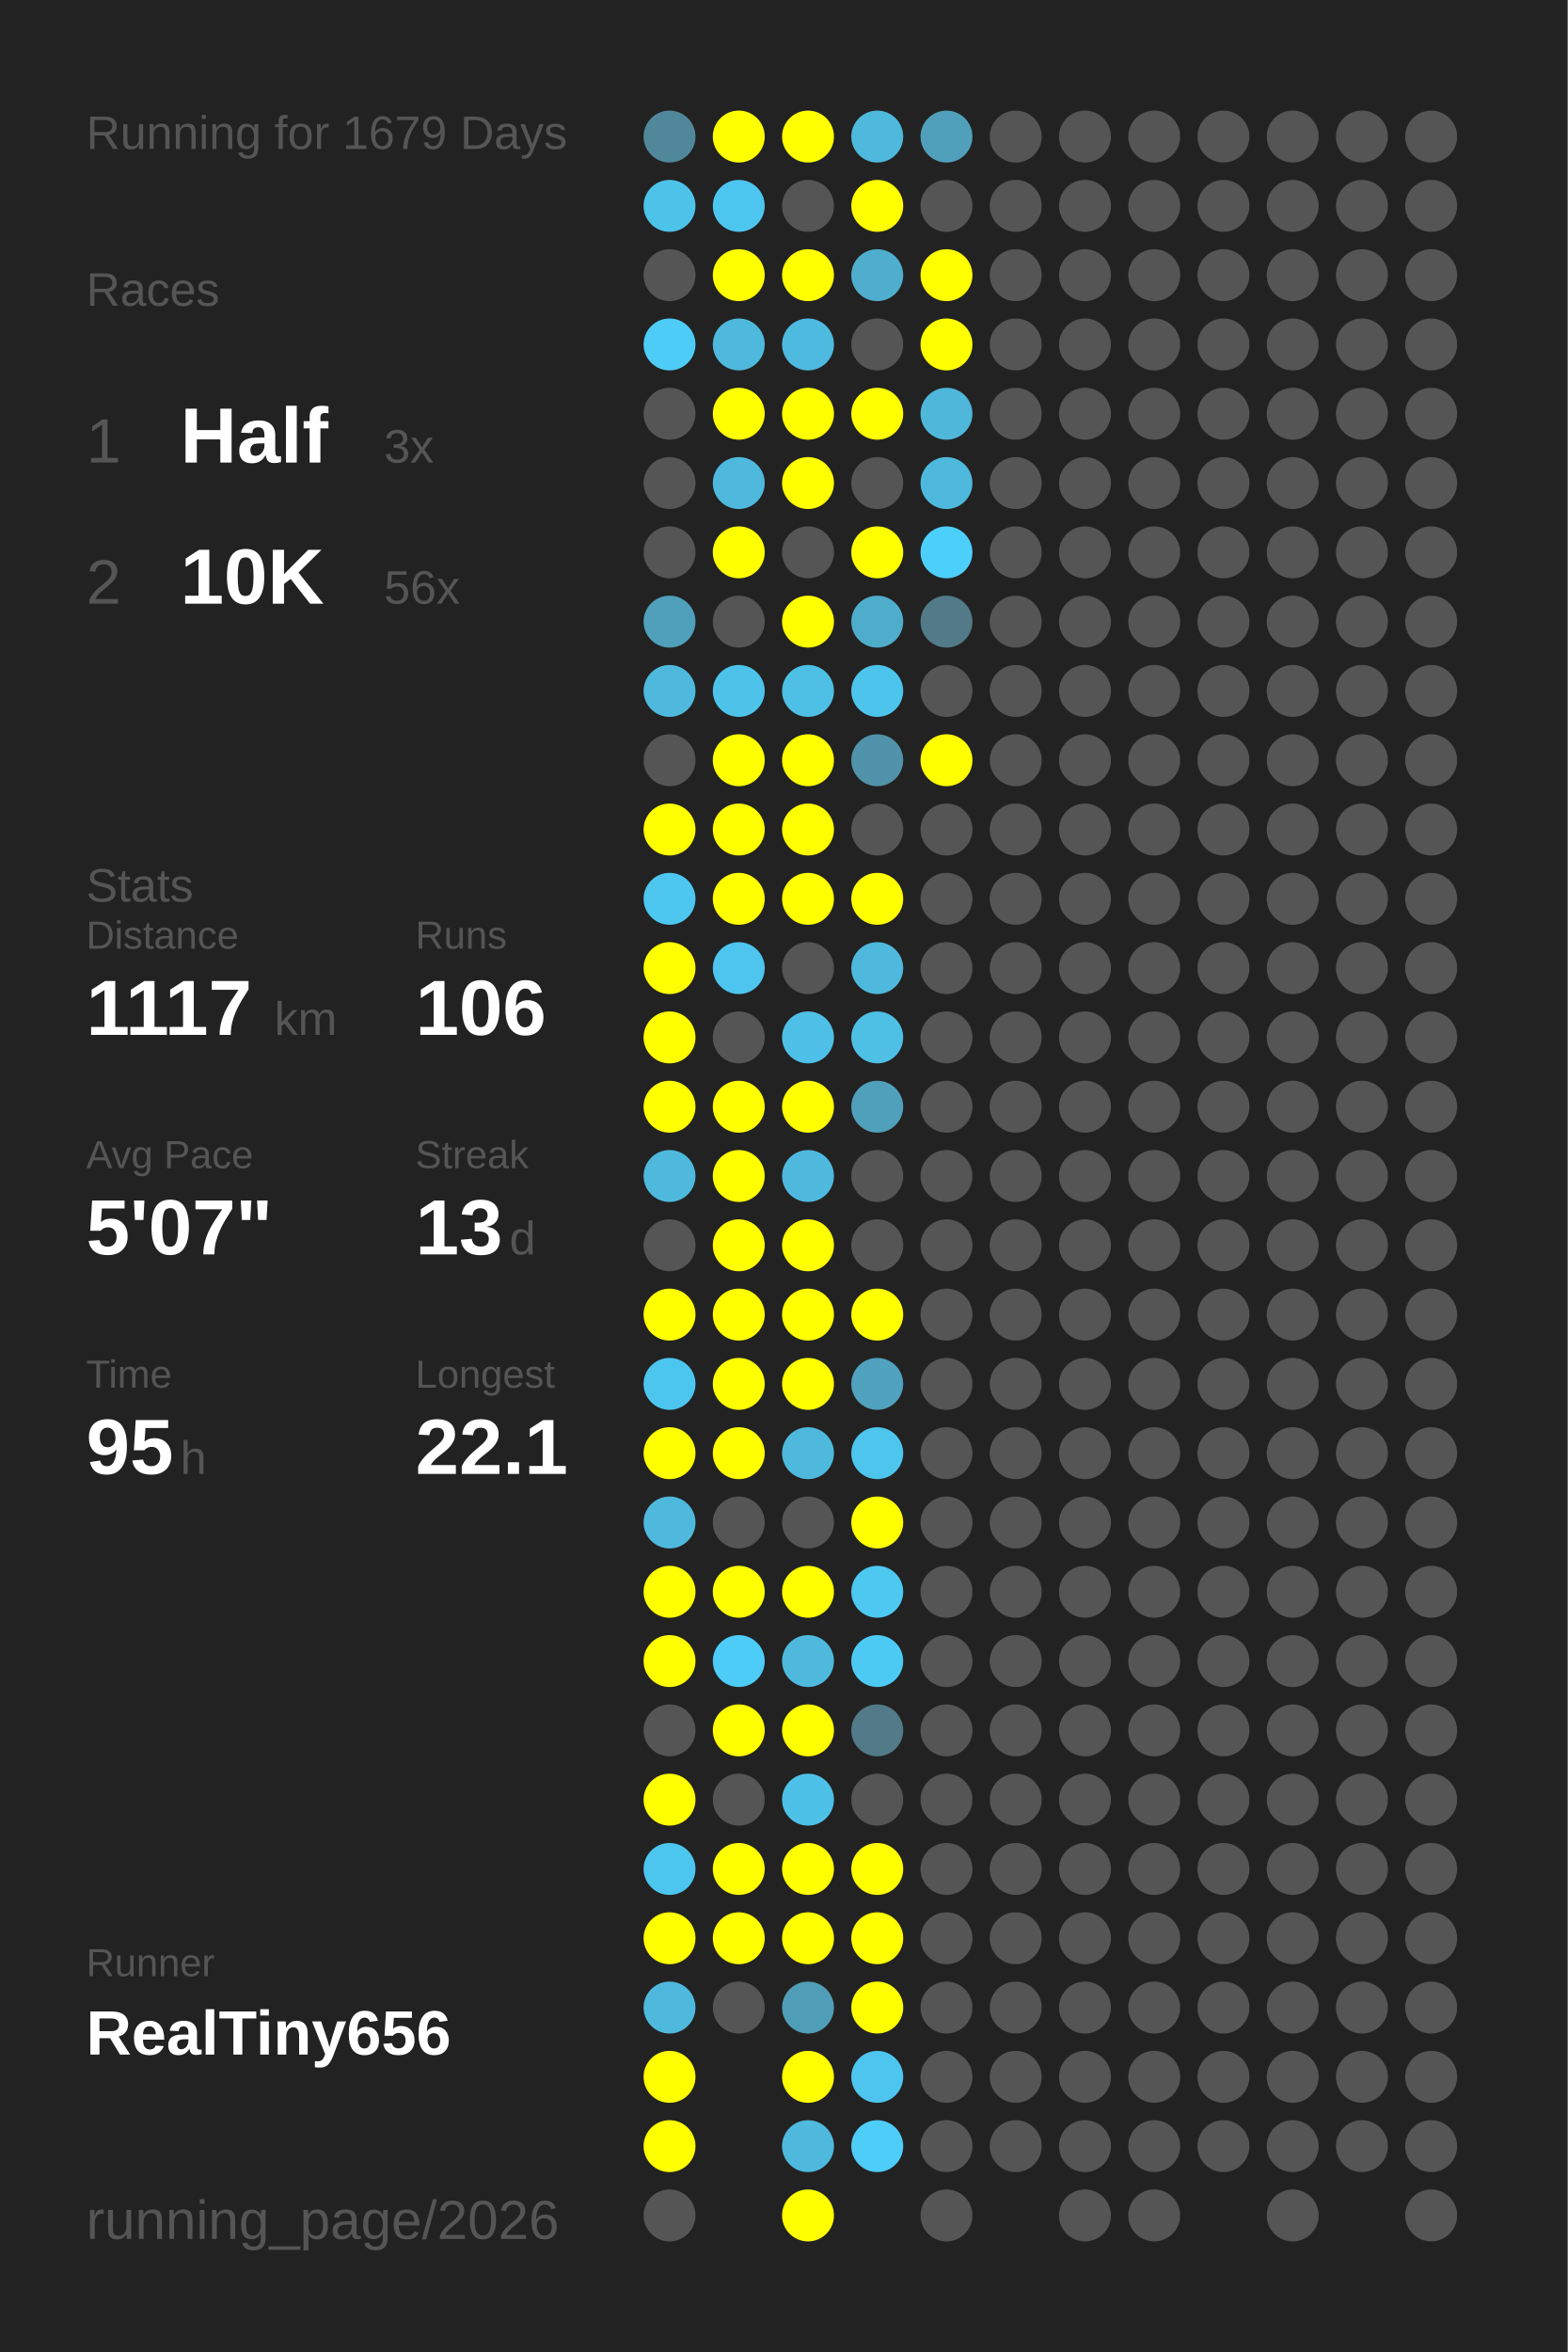
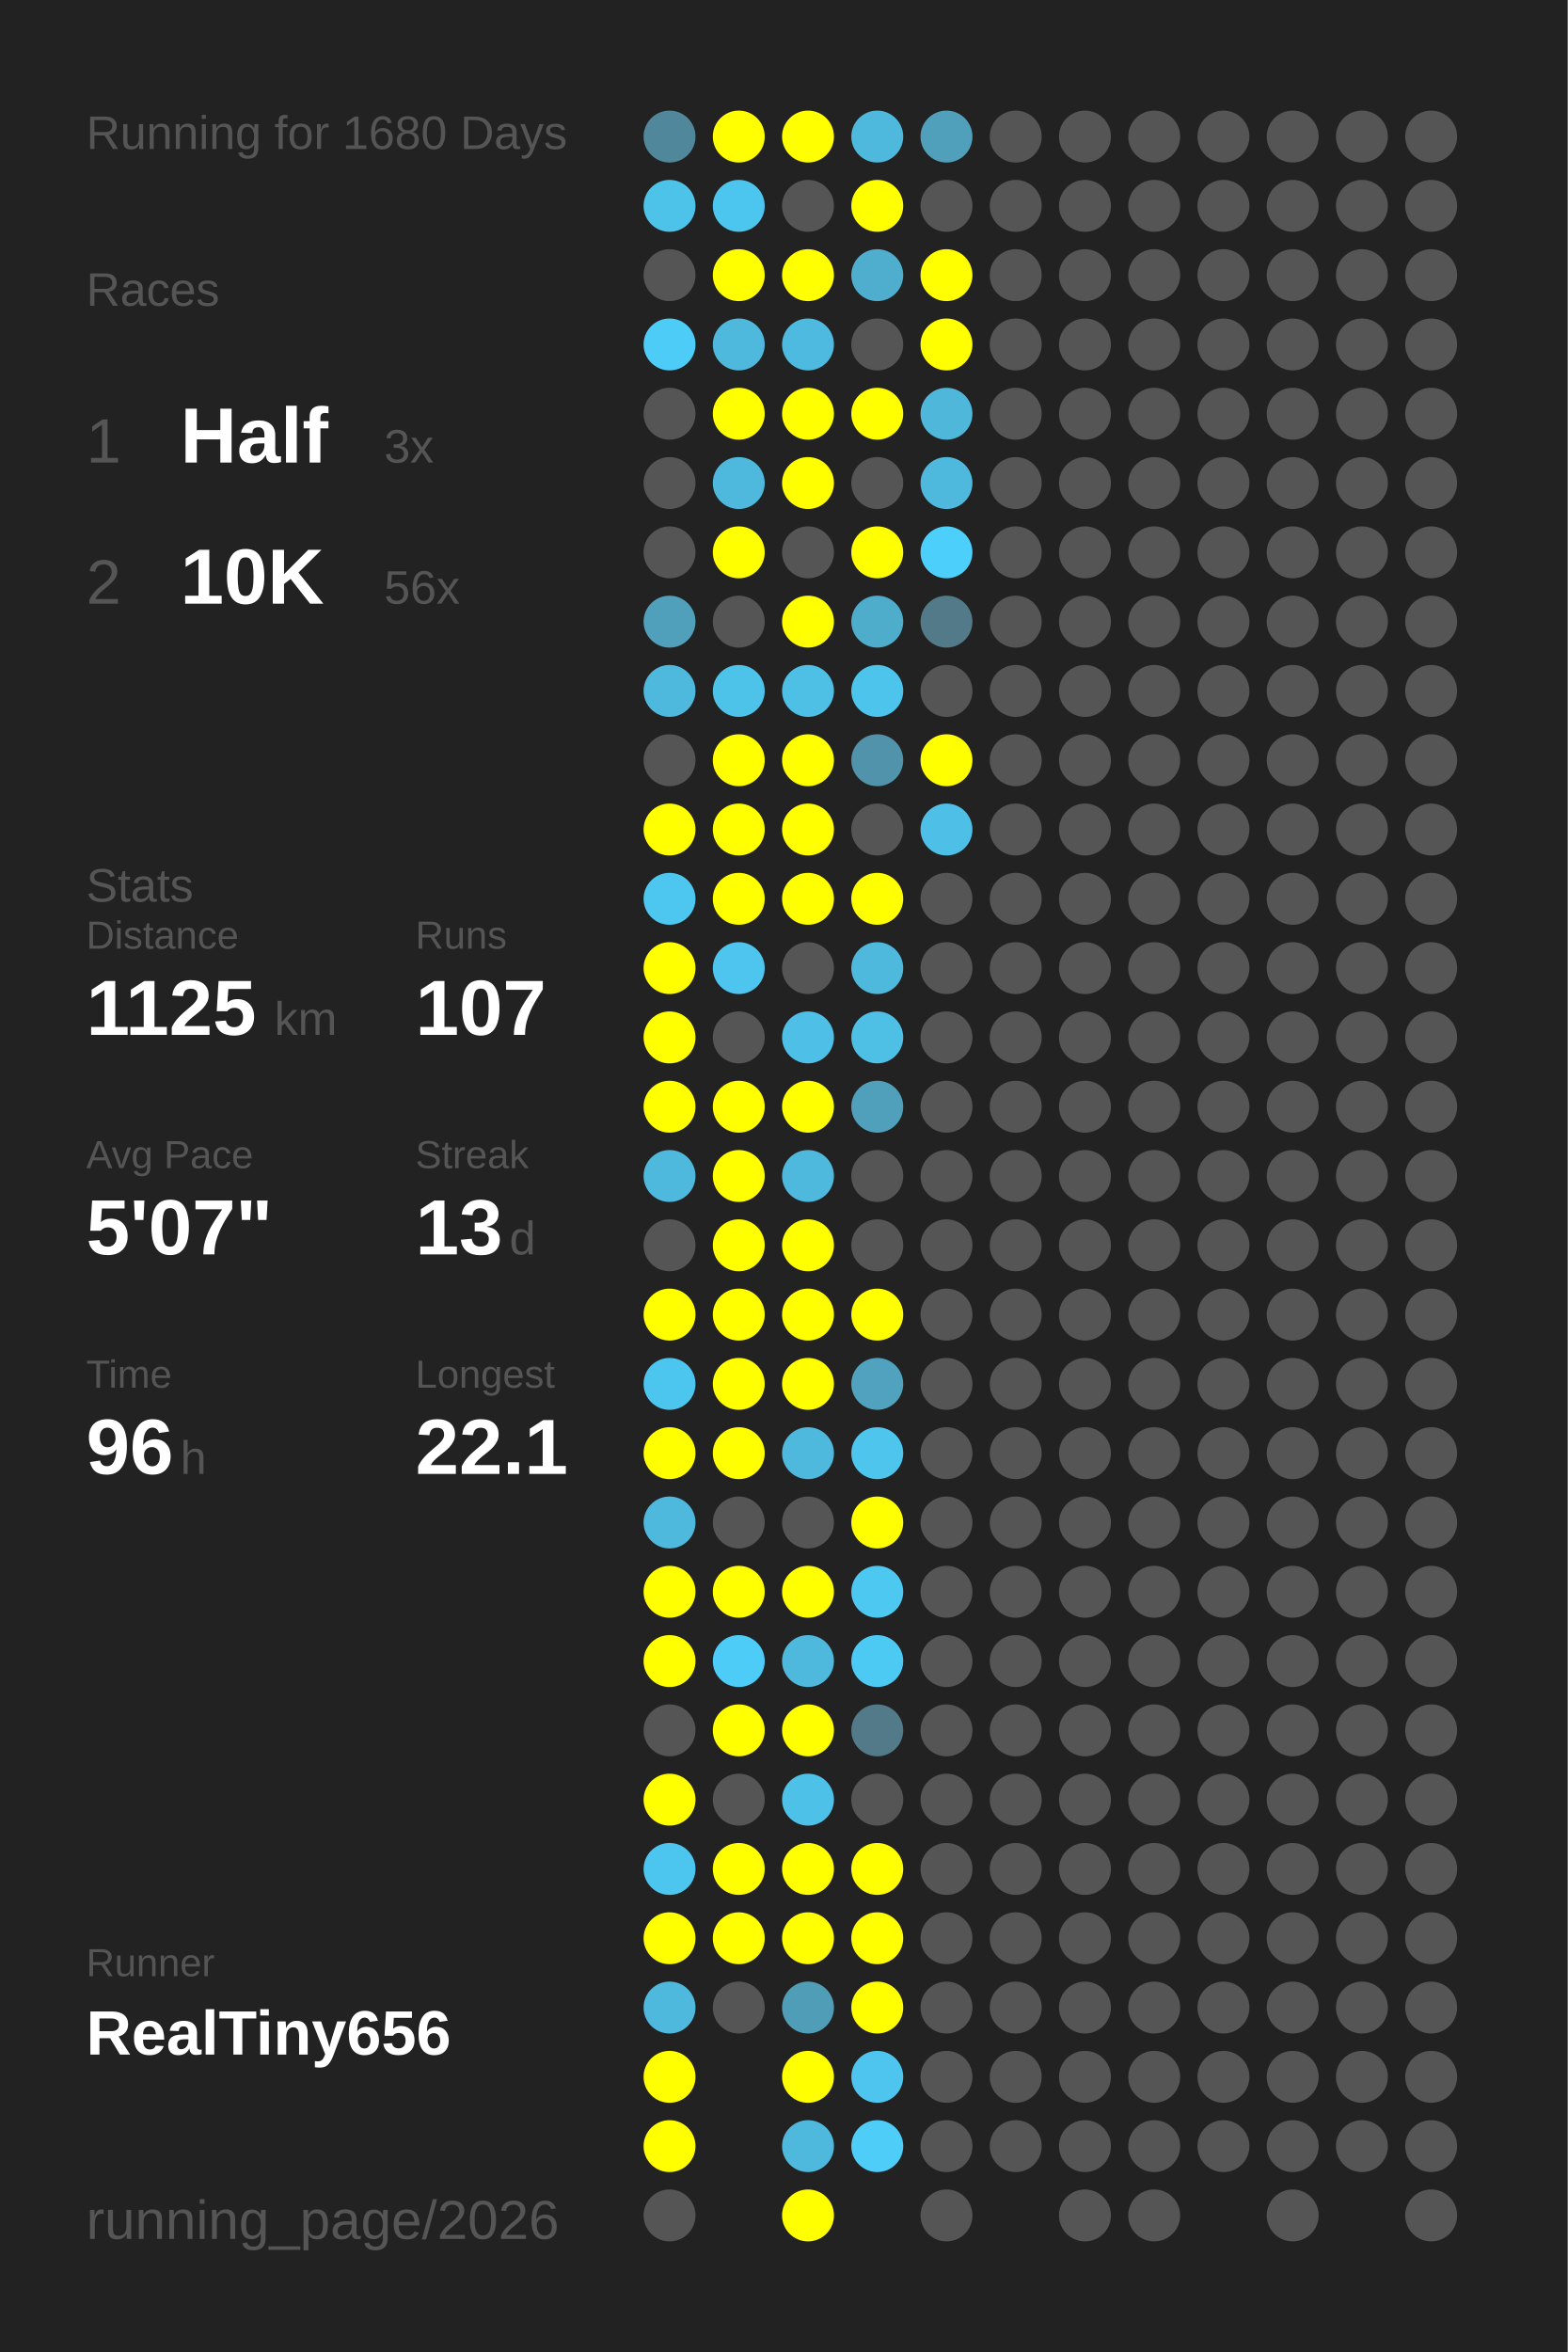
<svg xmlns="http://www.w3.org/2000/svg" baseProfile="full" height="300mm" version="1.1" viewBox="0,0,200,300" width="200mm">
  <defs />
  <rect fill="#222222" height="300" width="200" x="0" y="0" />
-   <text fill="#555555" style="font-size:6px; font-family:Arial;" x="11" y="19">Running for 1679 Days</text>
+   <text fill="#555555" style="font-size:6px; font-family:Arial;" x="11" y="19">Running for 1680 Days</text>
  <text fill="#555555" style="font-size:6px; font-family:Arial;" x="11" y="39">Races</text>
  <text fill="#555555" style="font-size:8px; font-family:Arial;" x="11" y="59">1</text>
  <text fill="#FFFFFF" style="font-size:10px; font-family:Arial; font-weight:bold;" x="23" y="59">Half</text>
  <text fill="#555555" style="font-size:6px; font-family:Arial;" x="49" y="59">3x</text>
  <text fill="#555555" style="font-size:8px; font-family:Arial;" x="11" y="77">2</text>
  <text fill="#FFFFFF" style="font-size:10px; font-family:Arial; font-weight:bold;" x="23" y="77">10K</text>
  <text fill="#555555" style="font-size:6px; font-family:Arial;" x="49" y="77">56x</text>
  <text fill="#555555" style="font-size:6px; font-family:Arial;" x="11" y="115">Stats</text>
  <text fill="#555555" style="font-size:5px; font-family:Arial;" x="11" y="121">Distance</text>
-   <text fill="#FFFFFF" style="font-size:10px; font-family:Arial; font-weight:bold;" x="11" y="132">1117</text>
+   <text fill="#FFFFFF" style="font-size:10px; font-family:Arial; font-weight:bold;" x="11" y="132">1125</text>
  <text fill="#555555" style="font-size:6px; font-family:Arial;" x="35" y="132">km</text>
  <text fill="#555555" style="font-size:5px; font-family:Arial;" x="53" y="121">Runs</text>
-   <text fill="#FFFFFF" style="font-size:10px; font-family:Arial; font-weight:bold;" x="53" y="132">106</text>
+   <text fill="#FFFFFF" style="font-size:10px; font-family:Arial; font-weight:bold;" x="53" y="132">107</text>
  <text fill="#555555" style="font-size:5px; font-family:Arial;" x="11" y="149">Avg Pace</text>
  <text fill="#FFFFFF" style="font-size:10px; font-family:Arial; font-weight:bold;" x="11" y="160">5'07"</text>
  <text fill="#555555" style="font-size:5px; font-family:Arial;" x="53" y="149">Streak</text>
  <text fill="#FFFFFF" style="font-size:10px; font-family:Arial; font-weight:bold;" x="53" y="160">13</text>
  <text fill="#555555" style="font-size:6px; font-family:Arial;" x="65" y="160">d</text>
  <text fill="#555555" style="font-size:5px; font-family:Arial;" x="11" y="177">Time</text>
-   <text fill="#FFFFFF" style="font-size:10px; font-family:Arial; font-weight:bold;" x="11" y="188">95</text>
+   <text fill="#FFFFFF" style="font-size:10px; font-family:Arial; font-weight:bold;" x="11" y="188">96</text>
  <text fill="#555555" style="font-size:6px; font-family:Arial;" x="23" y="188">h</text>
  <text fill="#555555" style="font-size:5px; font-family:Arial;" x="53" y="177">Longest</text>
  <text fill="#FFFFFF" style="font-size:10px; font-family:Arial; font-weight:bold;" x="53" y="188">22.1</text>
  <text fill="#555555" style="font-size:5px; font-family:Arial;" x="11" y="252.065">Runner</text>
  <text fill="#FFFFFF" style="font-size:8px; font-family:Arial; font-weight:bold;" x="11" y="262.065">RealTiny656</text>
  <text fill="#555555" style="font-size:7px; font-family:Arial;" x="11" y="285.581">running_page/2026</text>
  <circle cx="85.417" cy="17.419" fill="#51879a" r="3.312" />
  <circle cx="85.417" cy="26.258" fill="#4dc3ea" r="3.312" />
  <circle cx="85.417" cy="35.097" fill="#555555" r="3.312" />
  <circle cx="85.417" cy="43.935" fill="#4dccf7" r="3.312" />
  <circle cx="85.417" cy="52.774" fill="#555555" r="3.312" />
  <circle cx="85.417" cy="61.613" fill="#555555" r="3.312" />
  <circle cx="85.417" cy="70.452" fill="#555555" r="3.312" />
  <circle cx="85.417" cy="79.29" fill="#50a0bb" r="3.312" />
  <circle cx="85.417" cy="88.129" fill="#4eb9dd" r="3.312" />
  <circle cx="85.417" cy="96.968" fill="#555555" r="3.312" />
  <circle cx="85.417" cy="105.806" fill="#FFFF00" r="3.312" />
  <circle cx="85.417" cy="114.645" fill="#4dc7f0" r="3.312" />
  <circle cx="85.417" cy="123.484" fill="#FFFF00" r="3.312" />
  <circle cx="85.417" cy="132.323" fill="#FFFF00" r="3.312" />
  <circle cx="85.417" cy="141.161" fill="#FFFF00" r="3.312" />
  <circle cx="85.417" cy="150" fill="#4eb9dd" r="3.312" />
  <circle cx="85.417" cy="158.839" fill="#555555" r="3.312" />
  <circle cx="85.417" cy="167.677" fill="#FFFF00" r="3.312" />
  <circle cx="85.417" cy="176.516" fill="#4dc6ef" r="3.312" />
  <circle cx="85.417" cy="185.355" fill="#FFFF00" r="3.312" />
  <circle cx="85.417" cy="194.194" fill="#4eb9dd" r="3.312" />
  <circle cx="85.417" cy="203.032" fill="#FFFF00" r="3.312" />
  <circle cx="85.417" cy="211.871" fill="#FFFF00" r="3.312" />
  <circle cx="85.417" cy="220.71" fill="#555555" r="3.312" />
  <circle cx="85.417" cy="229.548" fill="#FFFF00" r="3.312" />
  <circle cx="85.417" cy="238.387" fill="#4dc6ef" r="3.312" />
  <circle cx="85.417" cy="247.226" fill="#FFFF00" r="3.312" />
  <circle cx="85.417" cy="256.065" fill="#4eb9dd" r="3.312" />
  <circle cx="85.417" cy="264.903" fill="#FFFF00" r="3.312" />
  <circle cx="85.417" cy="273.742" fill="#FFFF00" r="3.312" />
  <circle cx="85.417" cy="282.581" fill="#555555" r="3.312" />
  <circle cx="94.25" cy="17.419" fill="#FFFF00" r="3.312" />
  <circle cx="94.25" cy="26.258" fill="#4dc6ef" r="3.312" />
  <circle cx="94.25" cy="35.097" fill="#FFFF00" r="3.312" />
  <circle cx="94.25" cy="43.935" fill="#4eb9dd" r="3.312" />
  <circle cx="94.25" cy="52.774" fill="#FFFF00" r="3.312" />
  <circle cx="94.25" cy="61.613" fill="#4eb9dd" r="3.312" />
  <circle cx="94.25" cy="70.452" fill="#FFFF00" r="3.312" />
  <circle cx="94.25" cy="79.29" fill="#555555" r="3.312" />
  <circle cx="94.25" cy="88.129" fill="#4dc3ea" r="3.312" />
  <circle cx="94.25" cy="96.968" fill="#FFFF00" r="3.312" />
  <circle cx="94.25" cy="105.806" fill="#FFFF00" r="3.312" />
  <circle cx="94.25" cy="114.645" fill="#FFFF00" r="3.312" />
  <circle cx="94.25" cy="123.484" fill="#4dc5ee" r="3.312" />
  <circle cx="94.25" cy="132.323" fill="#555555" r="3.312" />
  <circle cx="94.25" cy="141.161" fill="#FFFF00" r="3.312" />
  <circle cx="94.25" cy="150" fill="#FFFF00" r="3.312" />
  <circle cx="94.25" cy="158.839" fill="#FFFF00" r="3.312" />
  <circle cx="94.25" cy="167.677" fill="#FFFF00" r="3.312" />
  <circle cx="94.25" cy="176.516" fill="#FFFF00" r="3.312" />
  <circle cx="94.25" cy="185.355" fill="#FFFF00" r="3.312" />
  <circle cx="94.25" cy="194.194" fill="#555555" r="3.312" />
  <circle cx="94.25" cy="203.032" fill="#FFFF00" r="3.312" />
  <circle cx="94.25" cy="211.871" fill="#4dccf7" r="3.312" />
  <circle cx="94.25" cy="220.71" fill="#FFFF00" r="3.312" />
  <circle cx="94.25" cy="229.548" fill="#555555" r="3.312" />
  <circle cx="94.25" cy="238.387" fill="#FFFF00" r="3.312" />
  <circle cx="94.25" cy="247.226" fill="#FFFF00" r="3.312" />
  <circle cx="94.25" cy="256.065" fill="#555555" r="3.312" />
  <circle cx="103.083" cy="17.419" fill="#FFFF00" r="3.312" />
  <circle cx="103.083" cy="26.258" fill="#555555" r="3.312" />
  <circle cx="103.083" cy="35.097" fill="#FFFF00" r="3.312" />
  <circle cx="103.083" cy="43.935" fill="#4ebadf" r="3.312" />
  <circle cx="103.083" cy="52.774" fill="#FFFF00" r="3.312" />
  <circle cx="103.083" cy="61.613" fill="#FFFF00" r="3.312" />
  <circle cx="103.083" cy="70.452" fill="#555555" r="3.312" />
  <circle cx="103.083" cy="79.29" fill="#FFFF00" r="3.312" />
  <circle cx="103.083" cy="88.129" fill="#4ebfe5" r="3.312" />
  <circle cx="103.083" cy="96.968" fill="#FFFF00" r="3.312" />
  <circle cx="103.083" cy="105.806" fill="#FFFF00" r="3.312" />
  <circle cx="103.083" cy="114.645" fill="#FFFF00" r="3.312" />
  <circle cx="103.083" cy="123.484" fill="#555555" r="3.312" />
  <circle cx="103.083" cy="132.323" fill="#4ec0e7" r="3.312" />
  <circle cx="103.083" cy="141.161" fill="#FFFF00" r="3.312" />
  <circle cx="103.083" cy="150" fill="#4eb9dd" r="3.312" />
  <circle cx="103.083" cy="158.839" fill="#FFFF00" r="3.312" />
  <circle cx="103.083" cy="167.677" fill="#FFFF00" r="3.312" />
  <circle cx="103.083" cy="176.516" fill="#FFFF00" r="3.312" />
  <circle cx="103.083" cy="185.355" fill="#4eb9dd" r="3.312" />
  <circle cx="103.083" cy="194.194" fill="#555555" r="3.312" />
  <circle cx="103.083" cy="203.032" fill="#FFFF00" r="3.312" />
  <circle cx="103.083" cy="211.871" fill="#4eb9dd" r="3.312" />
  <circle cx="103.083" cy="220.71" fill="#FFFF00" r="3.312" />
  <circle cx="103.083" cy="229.548" fill="#4ec1e8" r="3.312" />
  <circle cx="103.083" cy="238.387" fill="#FFFF00" r="3.312" />
  <circle cx="103.083" cy="247.226" fill="#FFFF00" r="3.312" />
  <circle cx="103.083" cy="256.065" fill="#509db7" r="3.312" />
  <circle cx="103.083" cy="264.903" fill="#FFFF00" r="3.312" />
  <circle cx="103.083" cy="273.742" fill="#4eb9dd" r="3.312" />
  <circle cx="103.083" cy="282.581" fill="#FFFF00" r="3.312" />
  <circle cx="111.917" cy="17.419" fill="#4eb9dd" r="3.312" />
  <circle cx="111.917" cy="26.258" fill="#FFFF00" r="3.312" />
  <circle cx="111.917" cy="35.097" fill="#4faece" r="3.312" />
  <circle cx="111.917" cy="43.935" fill="#555555" r="3.312" />
  <circle cx="111.917" cy="52.774" fill="#FFFF00" r="3.312" />
  <circle cx="111.917" cy="61.613" fill="#555555" r="3.312" />
  <circle cx="111.917" cy="70.452" fill="#FFFF00" r="3.312" />
  <circle cx="111.917" cy="79.29" fill="#4fadcc" r="3.312" />
  <circle cx="111.917" cy="88.129" fill="#4dc4eb" r="3.312" />
  <circle cx="111.917" cy="96.968" fill="#5093aa" r="3.312" />
  <circle cx="111.917" cy="105.806" fill="#555555" r="3.312" />
  <circle cx="111.917" cy="114.645" fill="#FFFF00" r="3.312" />
  <circle cx="111.917" cy="123.484" fill="#4eb9dd" r="3.312" />
  <circle cx="111.917" cy="132.323" fill="#4ebfe5" r="3.312" />
  <circle cx="111.917" cy="141.161" fill="#50a0bb" r="3.312" />
  <circle cx="111.917" cy="150" fill="#555555" r="3.312" />
  <circle cx="111.917" cy="158.839" fill="#555555" r="3.312" />
  <circle cx="111.917" cy="167.677" fill="#FFFF00" r="3.312" />
  <circle cx="111.917" cy="176.516" fill="#50a2be" r="3.312" />
  <circle cx="111.917" cy="185.355" fill="#4dc5ed" r="3.312" />
  <circle cx="111.917" cy="194.194" fill="#FFFF00" r="3.312" />
  <circle cx="111.917" cy="203.032" fill="#4dc8f1" r="3.312" />
  <circle cx="111.917" cy="211.871" fill="#4dcaf4" r="3.312" />
  <circle cx="111.917" cy="220.71" fill="#527a88" r="3.312" />
  <circle cx="111.917" cy="229.548" fill="#555555" r="3.312" />
  <circle cx="111.917" cy="238.387" fill="#FFFF00" r="3.312" />
  <circle cx="111.917" cy="247.226" fill="#FFFF00" r="3.312" />
  <circle cx="111.917" cy="256.065" fill="#FFFF00" r="3.312" />
  <circle cx="111.917" cy="264.903" fill="#4dc5ee" r="3.312" />
  <circle cx="111.917" cy="273.742" fill="#4dcdf8" r="3.312" />
  <circle cx="120.75" cy="17.419" fill="#50a0bb" r="3.312" />
  <circle cx="120.75" cy="26.258" fill="#555555" r="3.312" />
  <circle cx="120.75" cy="35.097" fill="#FFFF00" r="3.312" />
  <circle cx="120.75" cy="43.935" fill="#FFFF00" r="3.312" />
  <circle cx="120.75" cy="52.774" fill="#4eb7da" r="3.312" />
  <circle cx="120.75" cy="61.613" fill="#4eb9dd" r="3.312" />
  <circle cx="120.75" cy="70.452" fill="#4dcffb" r="3.312" />
  <circle cx="120.75" cy="79.29" fill="#527a88" r="3.312" />
  <circle cx="120.75" cy="88.129" fill="#555555" r="3.312" />
  <circle cx="120.75" cy="96.968" fill="#FFFF00" r="3.312" />
-   <circle cx="120.75" cy="105.806" fill="#555555" r="3.312" />
+   <circle cx="120.75" cy="105.806" fill="#4ebfe6" r="3.312" />
  <circle cx="120.75" cy="114.645" fill="#555555" r="3.312" />
  <circle cx="120.75" cy="123.484" fill="#555555" r="3.312" />
  <circle cx="120.75" cy="132.323" fill="#555555" r="3.312" />
  <circle cx="120.75" cy="141.161" fill="#555555" r="3.312" />
  <circle cx="120.75" cy="150" fill="#555555" r="3.312" />
  <circle cx="120.75" cy="158.839" fill="#555555" r="3.312" />
  <circle cx="120.75" cy="167.677" fill="#555555" r="3.312" />
  <circle cx="120.75" cy="176.516" fill="#555555" r="3.312" />
  <circle cx="120.75" cy="185.355" fill="#555555" r="3.312" />
  <circle cx="120.75" cy="194.194" fill="#555555" r="3.312" />
  <circle cx="120.75" cy="203.032" fill="#555555" r="3.312" />
  <circle cx="120.75" cy="211.871" fill="#555555" r="3.312" />
  <circle cx="120.75" cy="220.71" fill="#555555" r="3.312" />
  <circle cx="120.75" cy="229.548" fill="#555555" r="3.312" />
  <circle cx="120.75" cy="238.387" fill="#555555" r="3.312" />
  <circle cx="120.75" cy="247.226" fill="#555555" r="3.312" />
  <circle cx="120.75" cy="256.065" fill="#555555" r="3.312" />
  <circle cx="120.75" cy="264.903" fill="#555555" r="3.312" />
  <circle cx="120.75" cy="273.742" fill="#555555" r="3.312" />
  <circle cx="120.75" cy="282.581" fill="#555555" r="3.312" />
  <circle cx="129.583" cy="17.419" fill="#555555" r="3.312" />
  <circle cx="129.583" cy="26.258" fill="#555555" r="3.312" />
  <circle cx="129.583" cy="35.097" fill="#555555" r="3.312" />
  <circle cx="129.583" cy="43.935" fill="#555555" r="3.312" />
  <circle cx="129.583" cy="52.774" fill="#555555" r="3.312" />
  <circle cx="129.583" cy="61.613" fill="#555555" r="3.312" />
  <circle cx="129.583" cy="70.452" fill="#555555" r="3.312" />
  <circle cx="129.583" cy="79.29" fill="#555555" r="3.312" />
  <circle cx="129.583" cy="88.129" fill="#555555" r="3.312" />
  <circle cx="129.583" cy="96.968" fill="#555555" r="3.312" />
  <circle cx="129.583" cy="105.806" fill="#555555" r="3.312" />
  <circle cx="129.583" cy="114.645" fill="#555555" r="3.312" />
  <circle cx="129.583" cy="123.484" fill="#555555" r="3.312" />
  <circle cx="129.583" cy="132.323" fill="#555555" r="3.312" />
  <circle cx="129.583" cy="141.161" fill="#555555" r="3.312" />
  <circle cx="129.583" cy="150" fill="#555555" r="3.312" />
  <circle cx="129.583" cy="158.839" fill="#555555" r="3.312" />
  <circle cx="129.583" cy="167.677" fill="#555555" r="3.312" />
  <circle cx="129.583" cy="176.516" fill="#555555" r="3.312" />
  <circle cx="129.583" cy="185.355" fill="#555555" r="3.312" />
  <circle cx="129.583" cy="194.194" fill="#555555" r="3.312" />
  <circle cx="129.583" cy="203.032" fill="#555555" r="3.312" />
  <circle cx="129.583" cy="211.871" fill="#555555" r="3.312" />
  <circle cx="129.583" cy="220.71" fill="#555555" r="3.312" />
  <circle cx="129.583" cy="229.548" fill="#555555" r="3.312" />
  <circle cx="129.583" cy="238.387" fill="#555555" r="3.312" />
  <circle cx="129.583" cy="247.226" fill="#555555" r="3.312" />
  <circle cx="129.583" cy="256.065" fill="#555555" r="3.312" />
  <circle cx="129.583" cy="264.903" fill="#555555" r="3.312" />
  <circle cx="129.583" cy="273.742" fill="#555555" r="3.312" />
  <circle cx="138.417" cy="17.419" fill="#555555" r="3.312" />
  <circle cx="138.417" cy="26.258" fill="#555555" r="3.312" />
  <circle cx="138.417" cy="35.097" fill="#555555" r="3.312" />
  <circle cx="138.417" cy="43.935" fill="#555555" r="3.312" />
  <circle cx="138.417" cy="52.774" fill="#555555" r="3.312" />
  <circle cx="138.417" cy="61.613" fill="#555555" r="3.312" />
  <circle cx="138.417" cy="70.452" fill="#555555" r="3.312" />
  <circle cx="138.417" cy="79.29" fill="#555555" r="3.312" />
  <circle cx="138.417" cy="88.129" fill="#555555" r="3.312" />
  <circle cx="138.417" cy="96.968" fill="#555555" r="3.312" />
  <circle cx="138.417" cy="105.806" fill="#555555" r="3.312" />
  <circle cx="138.417" cy="114.645" fill="#555555" r="3.312" />
  <circle cx="138.417" cy="123.484" fill="#555555" r="3.312" />
  <circle cx="138.417" cy="132.323" fill="#555555" r="3.312" />
  <circle cx="138.417" cy="141.161" fill="#555555" r="3.312" />
  <circle cx="138.417" cy="150" fill="#555555" r="3.312" />
  <circle cx="138.417" cy="158.839" fill="#555555" r="3.312" />
  <circle cx="138.417" cy="167.677" fill="#555555" r="3.312" />
  <circle cx="138.417" cy="176.516" fill="#555555" r="3.312" />
  <circle cx="138.417" cy="185.355" fill="#555555" r="3.312" />
  <circle cx="138.417" cy="194.194" fill="#555555" r="3.312" />
  <circle cx="138.417" cy="203.032" fill="#555555" r="3.312" />
  <circle cx="138.417" cy="211.871" fill="#555555" r="3.312" />
  <circle cx="138.417" cy="220.71" fill="#555555" r="3.312" />
  <circle cx="138.417" cy="229.548" fill="#555555" r="3.312" />
  <circle cx="138.417" cy="238.387" fill="#555555" r="3.312" />
  <circle cx="138.417" cy="247.226" fill="#555555" r="3.312" />
  <circle cx="138.417" cy="256.065" fill="#555555" r="3.312" />
  <circle cx="138.417" cy="264.903" fill="#555555" r="3.312" />
  <circle cx="138.417" cy="273.742" fill="#555555" r="3.312" />
  <circle cx="138.417" cy="282.581" fill="#555555" r="3.312" />
  <circle cx="147.25" cy="17.419" fill="#555555" r="3.312" />
  <circle cx="147.25" cy="26.258" fill="#555555" r="3.312" />
  <circle cx="147.25" cy="35.097" fill="#555555" r="3.312" />
  <circle cx="147.25" cy="43.935" fill="#555555" r="3.312" />
  <circle cx="147.25" cy="52.774" fill="#555555" r="3.312" />
  <circle cx="147.25" cy="61.613" fill="#555555" r="3.312" />
  <circle cx="147.25" cy="70.452" fill="#555555" r="3.312" />
  <circle cx="147.25" cy="79.29" fill="#555555" r="3.312" />
  <circle cx="147.25" cy="88.129" fill="#555555" r="3.312" />
  <circle cx="147.25" cy="96.968" fill="#555555" r="3.312" />
  <circle cx="147.25" cy="105.806" fill="#555555" r="3.312" />
  <circle cx="147.25" cy="114.645" fill="#555555" r="3.312" />
  <circle cx="147.25" cy="123.484" fill="#555555" r="3.312" />
  <circle cx="147.25" cy="132.323" fill="#555555" r="3.312" />
  <circle cx="147.25" cy="141.161" fill="#555555" r="3.312" />
  <circle cx="147.25" cy="150" fill="#555555" r="3.312" />
  <circle cx="147.25" cy="158.839" fill="#555555" r="3.312" />
  <circle cx="147.25" cy="167.677" fill="#555555" r="3.312" />
  <circle cx="147.25" cy="176.516" fill="#555555" r="3.312" />
  <circle cx="147.25" cy="185.355" fill="#555555" r="3.312" />
  <circle cx="147.25" cy="194.194" fill="#555555" r="3.312" />
  <circle cx="147.25" cy="203.032" fill="#555555" r="3.312" />
  <circle cx="147.25" cy="211.871" fill="#555555" r="3.312" />
  <circle cx="147.25" cy="220.71" fill="#555555" r="3.312" />
  <circle cx="147.25" cy="229.548" fill="#555555" r="3.312" />
  <circle cx="147.25" cy="238.387" fill="#555555" r="3.312" />
  <circle cx="147.25" cy="247.226" fill="#555555" r="3.312" />
  <circle cx="147.25" cy="256.065" fill="#555555" r="3.312" />
  <circle cx="147.25" cy="264.903" fill="#555555" r="3.312" />
  <circle cx="147.25" cy="273.742" fill="#555555" r="3.312" />
  <circle cx="147.25" cy="282.581" fill="#555555" r="3.312" />
  <circle cx="156.083" cy="17.419" fill="#555555" r="3.312" />
  <circle cx="156.083" cy="26.258" fill="#555555" r="3.312" />
  <circle cx="156.083" cy="35.097" fill="#555555" r="3.312" />
  <circle cx="156.083" cy="43.935" fill="#555555" r="3.312" />
  <circle cx="156.083" cy="52.774" fill="#555555" r="3.312" />
  <circle cx="156.083" cy="61.613" fill="#555555" r="3.312" />
  <circle cx="156.083" cy="70.452" fill="#555555" r="3.312" />
  <circle cx="156.083" cy="79.29" fill="#555555" r="3.312" />
  <circle cx="156.083" cy="88.129" fill="#555555" r="3.312" />
  <circle cx="156.083" cy="96.968" fill="#555555" r="3.312" />
  <circle cx="156.083" cy="105.806" fill="#555555" r="3.312" />
  <circle cx="156.083" cy="114.645" fill="#555555" r="3.312" />
  <circle cx="156.083" cy="123.484" fill="#555555" r="3.312" />
  <circle cx="156.083" cy="132.323" fill="#555555" r="3.312" />
  <circle cx="156.083" cy="141.161" fill="#555555" r="3.312" />
  <circle cx="156.083" cy="150" fill="#555555" r="3.312" />
  <circle cx="156.083" cy="158.839" fill="#555555" r="3.312" />
  <circle cx="156.083" cy="167.677" fill="#555555" r="3.312" />
  <circle cx="156.083" cy="176.516" fill="#555555" r="3.312" />
  <circle cx="156.083" cy="185.355" fill="#555555" r="3.312" />
  <circle cx="156.083" cy="194.194" fill="#555555" r="3.312" />
  <circle cx="156.083" cy="203.032" fill="#555555" r="3.312" />
  <circle cx="156.083" cy="211.871" fill="#555555" r="3.312" />
  <circle cx="156.083" cy="220.71" fill="#555555" r="3.312" />
  <circle cx="156.083" cy="229.548" fill="#555555" r="3.312" />
  <circle cx="156.083" cy="238.387" fill="#555555" r="3.312" />
  <circle cx="156.083" cy="247.226" fill="#555555" r="3.312" />
  <circle cx="156.083" cy="256.065" fill="#555555" r="3.312" />
  <circle cx="156.083" cy="264.903" fill="#555555" r="3.312" />
  <circle cx="156.083" cy="273.742" fill="#555555" r="3.312" />
  <circle cx="164.917" cy="17.419" fill="#555555" r="3.312" />
  <circle cx="164.917" cy="26.258" fill="#555555" r="3.312" />
  <circle cx="164.917" cy="35.097" fill="#555555" r="3.312" />
  <circle cx="164.917" cy="43.935" fill="#555555" r="3.312" />
  <circle cx="164.917" cy="52.774" fill="#555555" r="3.312" />
  <circle cx="164.917" cy="61.613" fill="#555555" r="3.312" />
  <circle cx="164.917" cy="70.452" fill="#555555" r="3.312" />
  <circle cx="164.917" cy="79.29" fill="#555555" r="3.312" />
  <circle cx="164.917" cy="88.129" fill="#555555" r="3.312" />
  <circle cx="164.917" cy="96.968" fill="#555555" r="3.312" />
  <circle cx="164.917" cy="105.806" fill="#555555" r="3.312" />
  <circle cx="164.917" cy="114.645" fill="#555555" r="3.312" />
  <circle cx="164.917" cy="123.484" fill="#555555" r="3.312" />
  <circle cx="164.917" cy="132.323" fill="#555555" r="3.312" />
  <circle cx="164.917" cy="141.161" fill="#555555" r="3.312" />
  <circle cx="164.917" cy="150" fill="#555555" r="3.312" />
  <circle cx="164.917" cy="158.839" fill="#555555" r="3.312" />
  <circle cx="164.917" cy="167.677" fill="#555555" r="3.312" />
  <circle cx="164.917" cy="176.516" fill="#555555" r="3.312" />
  <circle cx="164.917" cy="185.355" fill="#555555" r="3.312" />
  <circle cx="164.917" cy="194.194" fill="#555555" r="3.312" />
  <circle cx="164.917" cy="203.032" fill="#555555" r="3.312" />
  <circle cx="164.917" cy="211.871" fill="#555555" r="3.312" />
  <circle cx="164.917" cy="220.71" fill="#555555" r="3.312" />
  <circle cx="164.917" cy="229.548" fill="#555555" r="3.312" />
  <circle cx="164.917" cy="238.387" fill="#555555" r="3.312" />
  <circle cx="164.917" cy="247.226" fill="#555555" r="3.312" />
  <circle cx="164.917" cy="256.065" fill="#555555" r="3.312" />
  <circle cx="164.917" cy="264.903" fill="#555555" r="3.312" />
  <circle cx="164.917" cy="273.742" fill="#555555" r="3.312" />
  <circle cx="164.917" cy="282.581" fill="#555555" r="3.312" />
  <circle cx="173.75" cy="17.419" fill="#555555" r="3.312" />
  <circle cx="173.75" cy="26.258" fill="#555555" r="3.312" />
  <circle cx="173.75" cy="35.097" fill="#555555" r="3.312" />
  <circle cx="173.75" cy="43.935" fill="#555555" r="3.312" />
  <circle cx="173.75" cy="52.774" fill="#555555" r="3.312" />
  <circle cx="173.75" cy="61.613" fill="#555555" r="3.312" />
  <circle cx="173.75" cy="70.452" fill="#555555" r="3.312" />
  <circle cx="173.75" cy="79.29" fill="#555555" r="3.312" />
  <circle cx="173.75" cy="88.129" fill="#555555" r="3.312" />
  <circle cx="173.75" cy="96.968" fill="#555555" r="3.312" />
  <circle cx="173.75" cy="105.806" fill="#555555" r="3.312" />
  <circle cx="173.75" cy="114.645" fill="#555555" r="3.312" />
  <circle cx="173.75" cy="123.484" fill="#555555" r="3.312" />
  <circle cx="173.75" cy="132.323" fill="#555555" r="3.312" />
  <circle cx="173.75" cy="141.161" fill="#555555" r="3.312" />
  <circle cx="173.75" cy="150" fill="#555555" r="3.312" />
  <circle cx="173.75" cy="158.839" fill="#555555" r="3.312" />
  <circle cx="173.75" cy="167.677" fill="#555555" r="3.312" />
  <circle cx="173.75" cy="176.516" fill="#555555" r="3.312" />
  <circle cx="173.75" cy="185.355" fill="#555555" r="3.312" />
  <circle cx="173.75" cy="194.194" fill="#555555" r="3.312" />
  <circle cx="173.75" cy="203.032" fill="#555555" r="3.312" />
  <circle cx="173.75" cy="211.871" fill="#555555" r="3.312" />
  <circle cx="173.75" cy="220.71" fill="#555555" r="3.312" />
  <circle cx="173.75" cy="229.548" fill="#555555" r="3.312" />
  <circle cx="173.75" cy="238.387" fill="#555555" r="3.312" />
  <circle cx="173.75" cy="247.226" fill="#555555" r="3.312" />
  <circle cx="173.75" cy="256.065" fill="#555555" r="3.312" />
  <circle cx="173.75" cy="264.903" fill="#555555" r="3.312" />
  <circle cx="173.75" cy="273.742" fill="#555555" r="3.312" />
  <circle cx="182.583" cy="17.419" fill="#555555" r="3.312" />
  <circle cx="182.583" cy="26.258" fill="#555555" r="3.312" />
  <circle cx="182.583" cy="35.097" fill="#555555" r="3.312" />
  <circle cx="182.583" cy="43.935" fill="#555555" r="3.312" />
  <circle cx="182.583" cy="52.774" fill="#555555" r="3.312" />
  <circle cx="182.583" cy="61.613" fill="#555555" r="3.312" />
  <circle cx="182.583" cy="70.452" fill="#555555" r="3.312" />
  <circle cx="182.583" cy="79.29" fill="#555555" r="3.312" />
  <circle cx="182.583" cy="88.129" fill="#555555" r="3.312" />
  <circle cx="182.583" cy="96.968" fill="#555555" r="3.312" />
  <circle cx="182.583" cy="105.806" fill="#555555" r="3.312" />
  <circle cx="182.583" cy="114.645" fill="#555555" r="3.312" />
  <circle cx="182.583" cy="123.484" fill="#555555" r="3.312" />
  <circle cx="182.583" cy="132.323" fill="#555555" r="3.312" />
  <circle cx="182.583" cy="141.161" fill="#555555" r="3.312" />
  <circle cx="182.583" cy="150" fill="#555555" r="3.312" />
  <circle cx="182.583" cy="158.839" fill="#555555" r="3.312" />
  <circle cx="182.583" cy="167.677" fill="#555555" r="3.312" />
  <circle cx="182.583" cy="176.516" fill="#555555" r="3.312" />
  <circle cx="182.583" cy="185.355" fill="#555555" r="3.312" />
  <circle cx="182.583" cy="194.194" fill="#555555" r="3.312" />
  <circle cx="182.583" cy="203.032" fill="#555555" r="3.312" />
  <circle cx="182.583" cy="211.871" fill="#555555" r="3.312" />
  <circle cx="182.583" cy="220.71" fill="#555555" r="3.312" />
  <circle cx="182.583" cy="229.548" fill="#555555" r="3.312" />
  <circle cx="182.583" cy="238.387" fill="#555555" r="3.312" />
  <circle cx="182.583" cy="247.226" fill="#555555" r="3.312" />
  <circle cx="182.583" cy="256.065" fill="#555555" r="3.312" />
  <circle cx="182.583" cy="264.903" fill="#555555" r="3.312" />
  <circle cx="182.583" cy="273.742" fill="#555555" r="3.312" />
  <circle cx="182.583" cy="282.581" fill="#555555" r="3.312" />
</svg>
